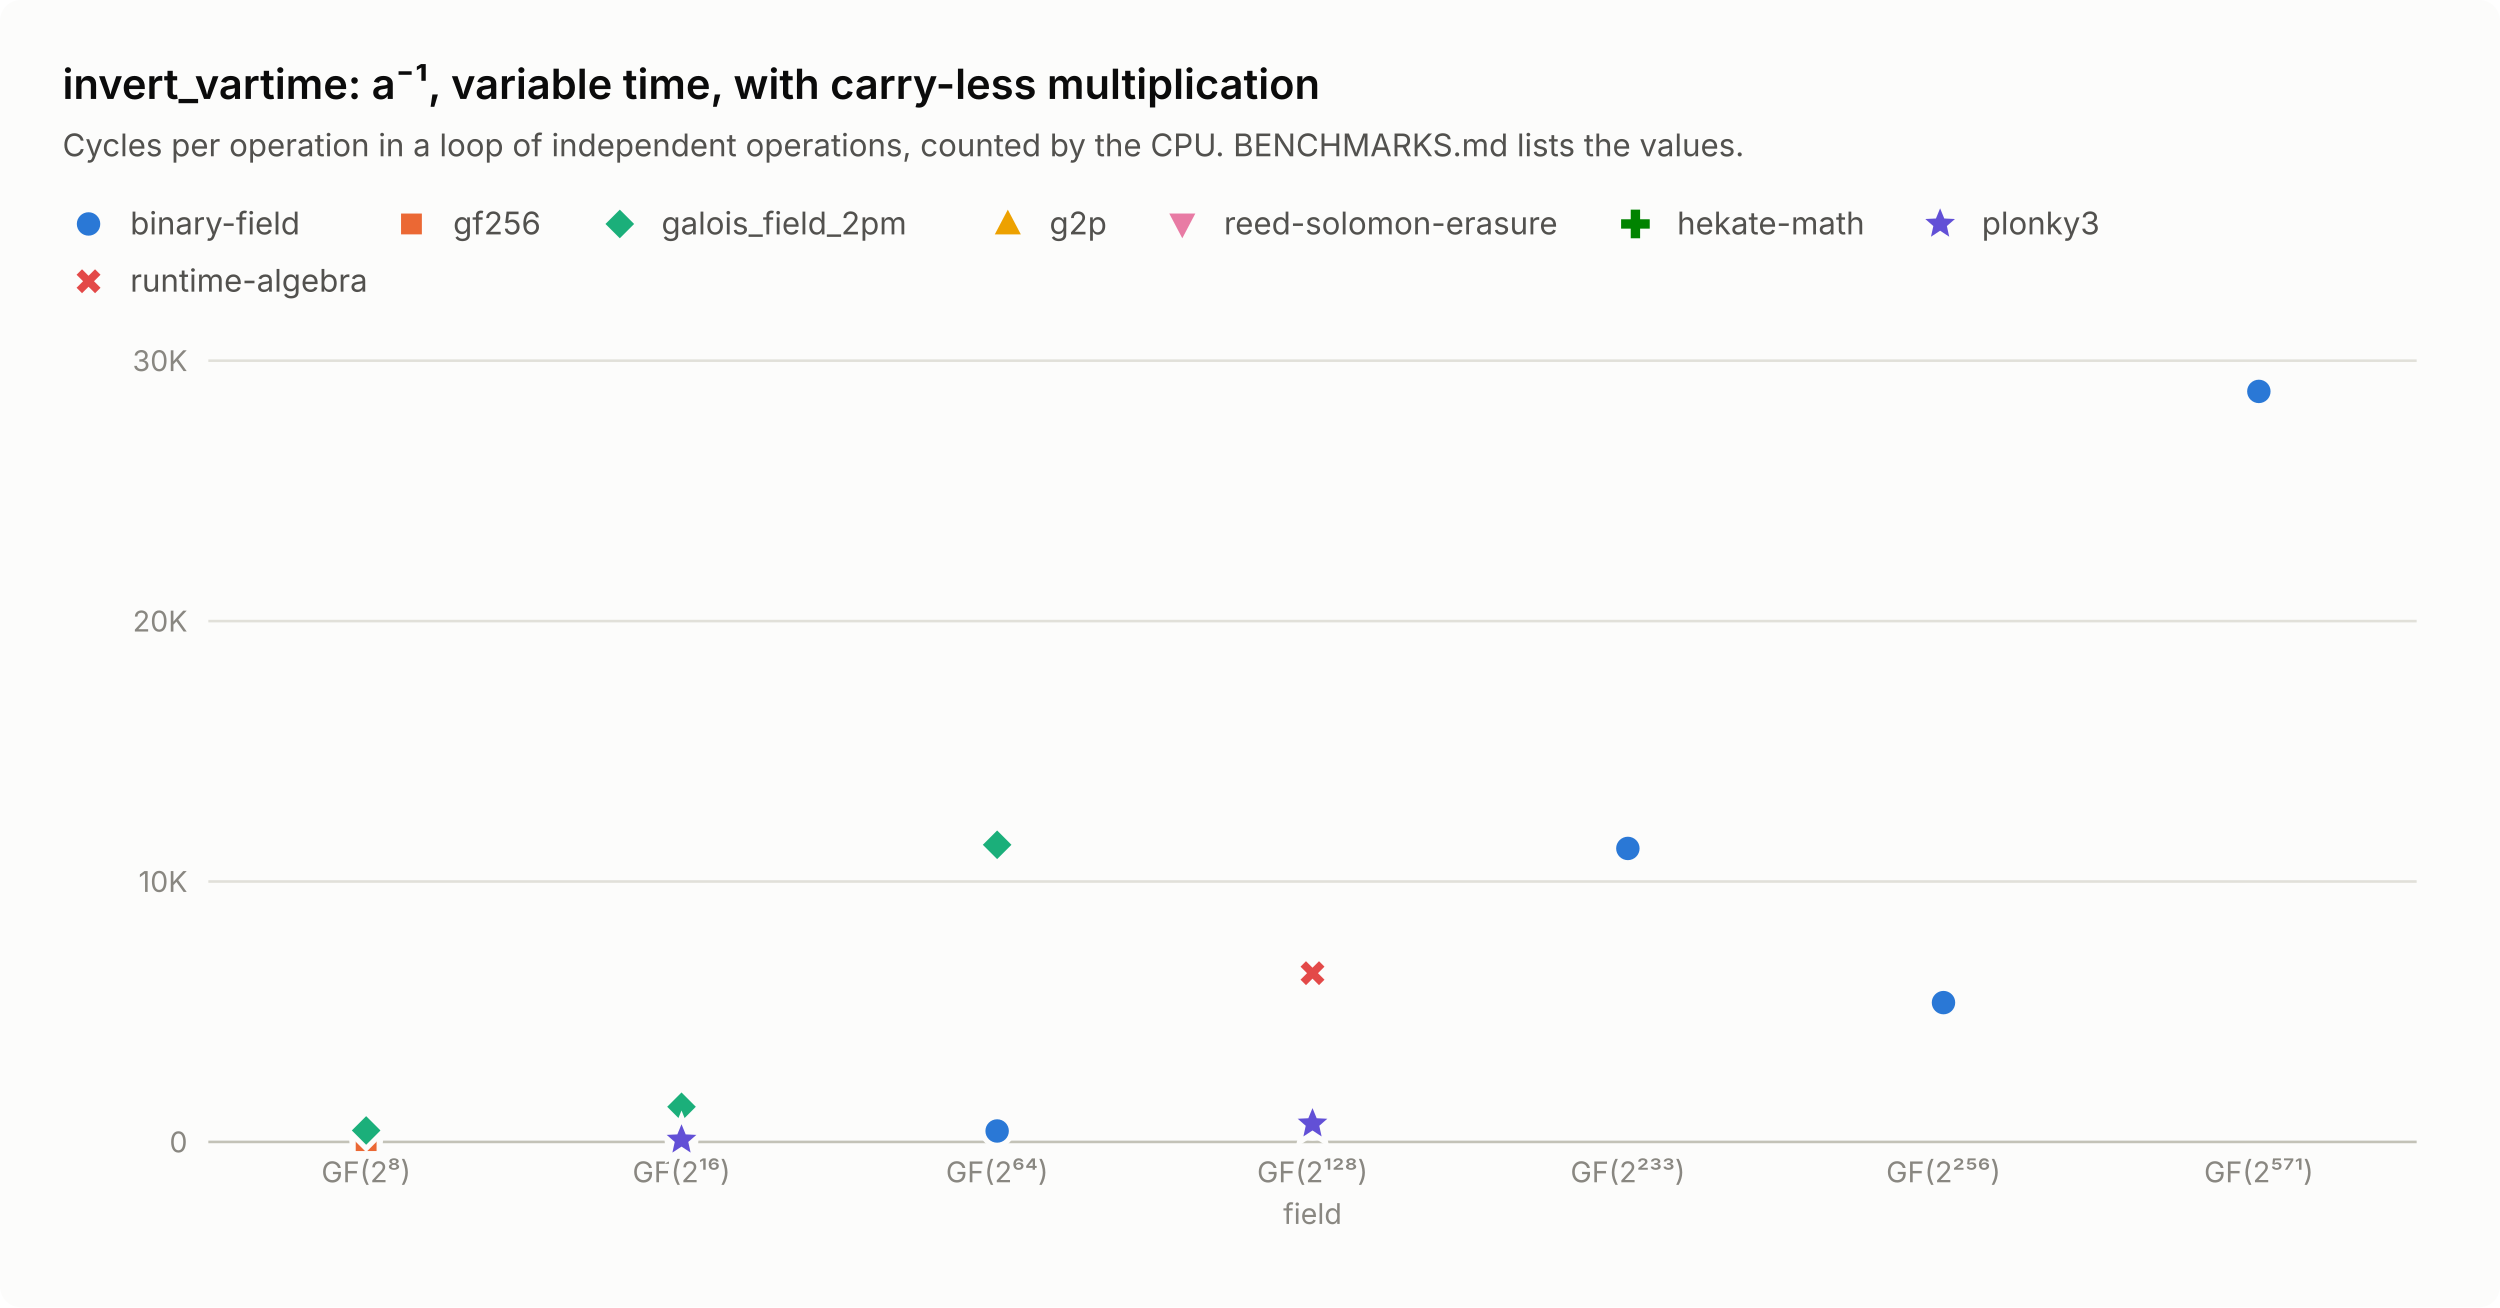
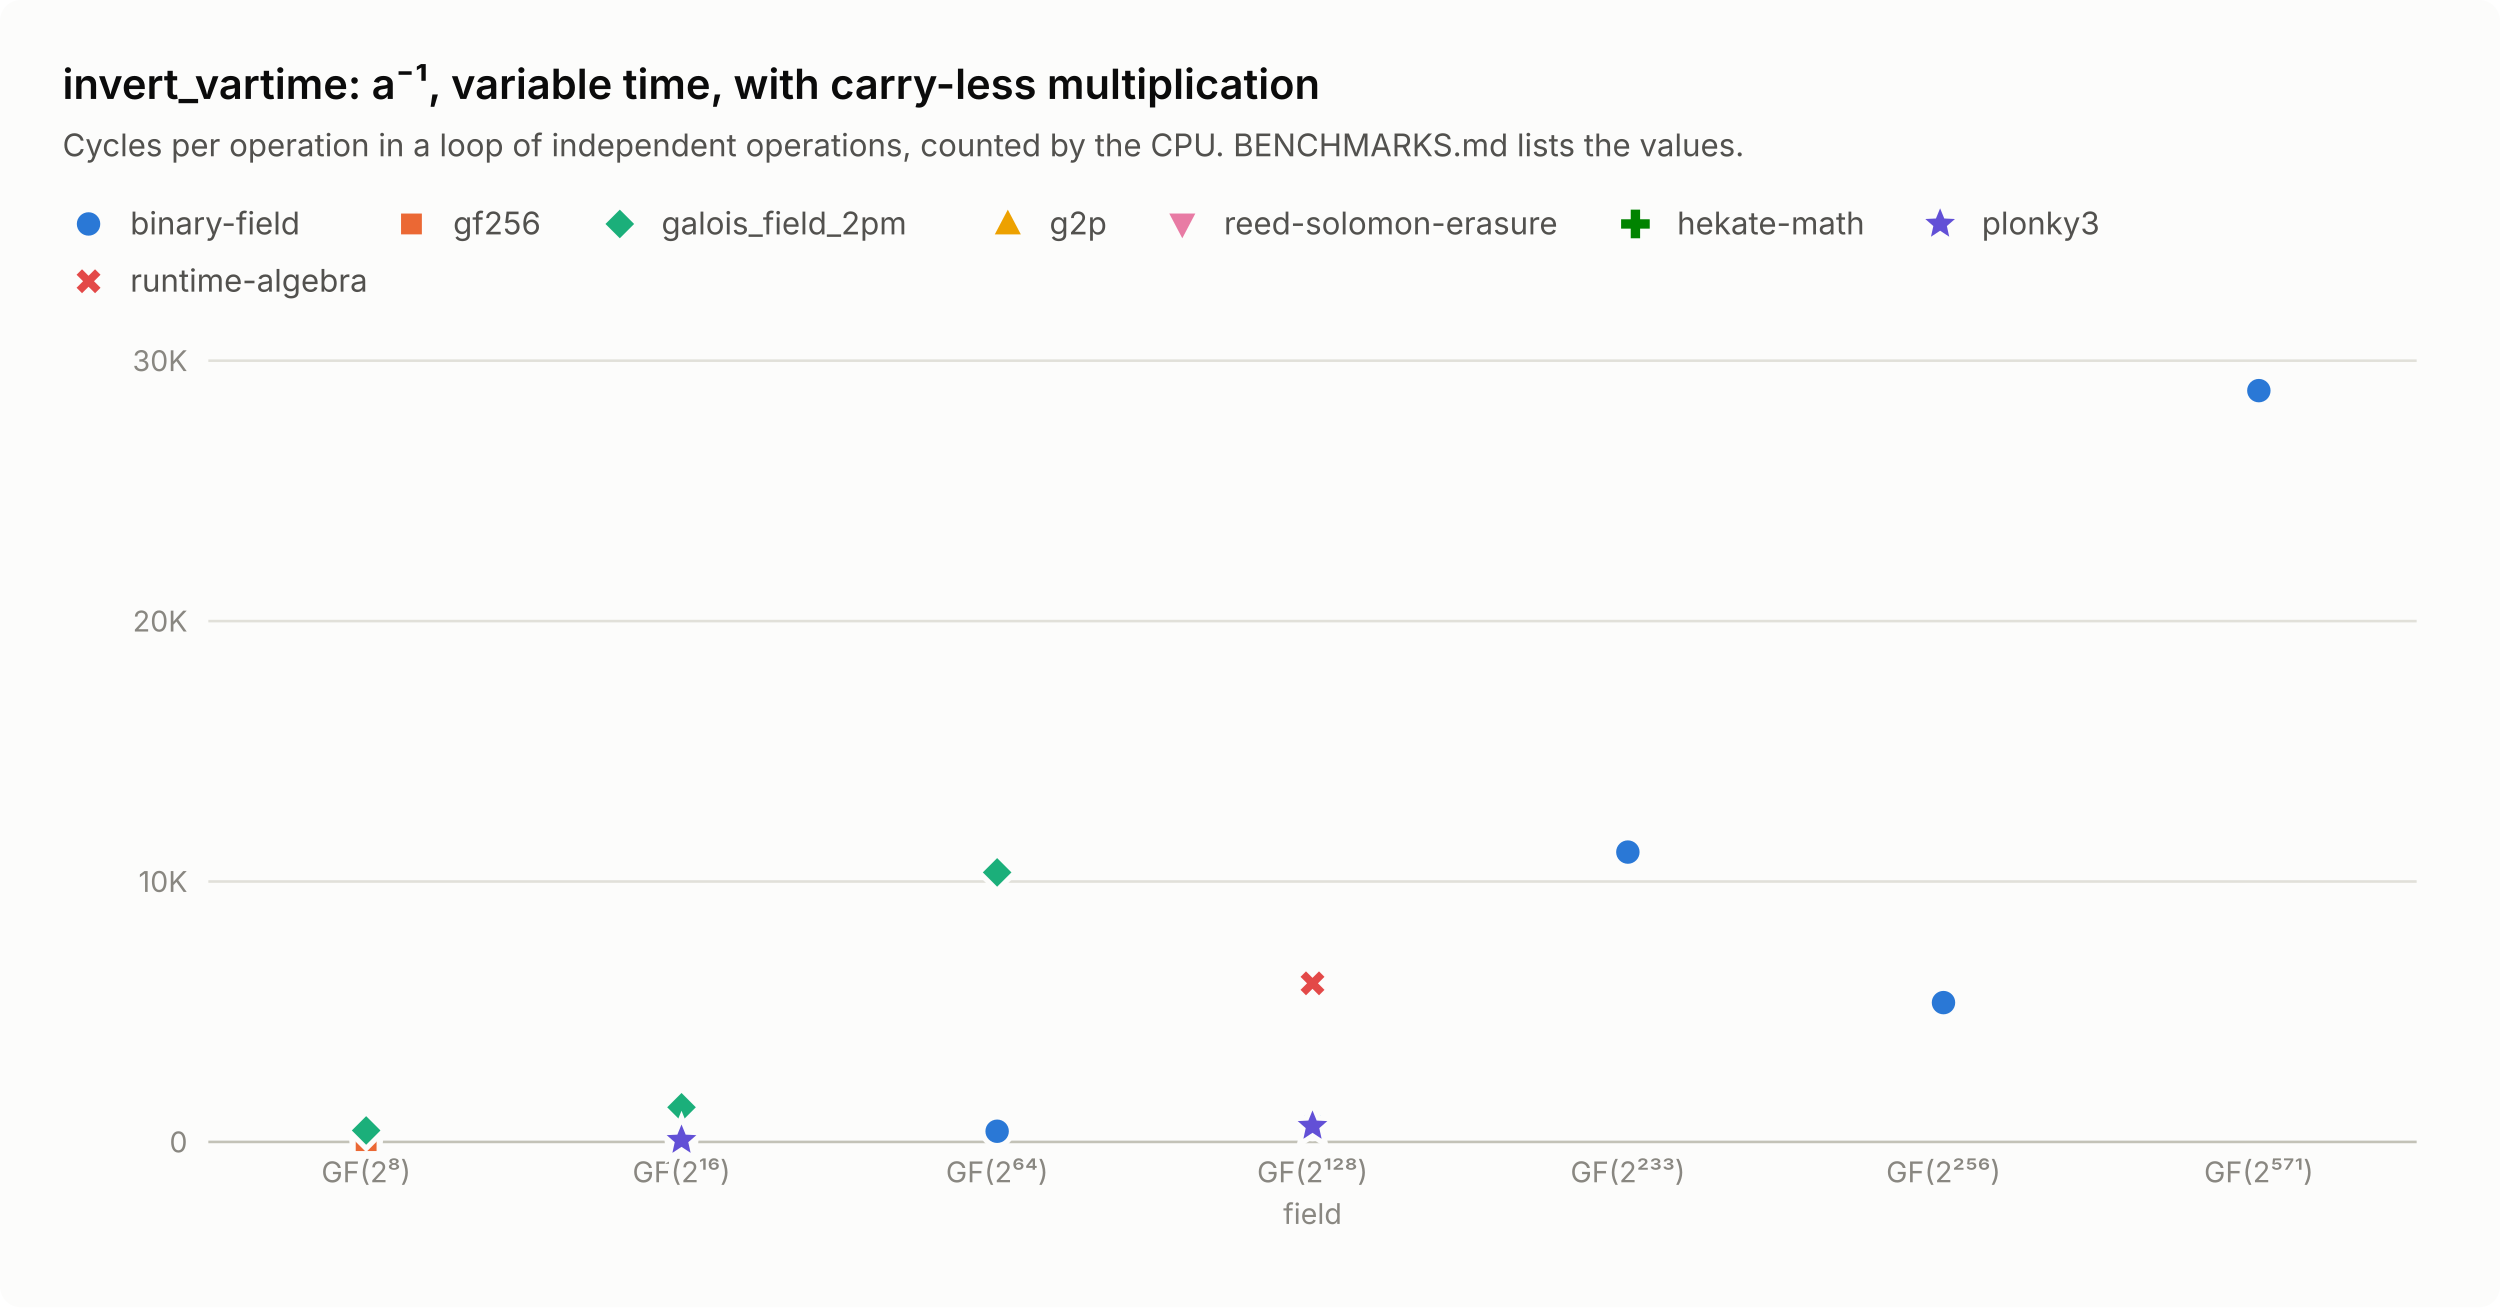
<svg xmlns="http://www.w3.org/2000/svg" width="960" height="502" viewBox="0 0 960 502" role="img" aria-labelledby="title description">
  <style>.grid,.axis{stroke-width:1}.title{font:600 16px system-ui, -apple-system, "Segoe UI", sans-serif}.subtitle,.legend{font:12px system-ui, -apple-system, "Segoe UI", sans-serif}.tick{font:11px system-ui, -apple-system, "Segoe UI", sans-serif;font-variant-numeric:tabular-nums}.line{fill:none;stroke-width:2;stroke-linejoin:round;stroke-linecap:round}.marker{stroke-width:4;paint-order:stroke}.surface{fill:#fcfcfb}.grid{stroke:#e1e0d9}.axis{stroke:#c3c2b7}.title{fill:#0b0b0b}.subtitle,.legend{fill:#52514e}.tick{fill:#898781}.marker{stroke:#fcfcfb}.c0 .line{stroke:#2a78d6}.c0 .marker{fill:#2a78d6}.c1 .line{stroke:#eb6834}.c1 .marker{fill:#eb6834}.c2 .line{stroke:#1baf7a}.c2 .marker{fill:#1baf7a}.c3 .line{stroke:#eda100}.c3 .marker{fill:#eda100}.c4 .line{stroke:#e87ba4}.c4 .marker{fill:#e87ba4}.c5 .line{stroke:#008300}.c5 .marker{fill:#008300}.c6 .line{stroke:#6250d6}.c6 .marker{fill:#6250d6}.c7 .line{stroke:#e34948}.c7 .marker{fill:#e34948}@media (prefers-color-scheme: dark){.surface{fill:#1a1a19}.grid{stroke:#2c2c2a}.axis{stroke:#383835}.title{fill:#f0efec}.subtitle,.legend{fill:#c3c2b7}.tick{fill:#898781}.marker{stroke:#1a1a19}.c0 .line{stroke:#3987e5}.c0 .marker{fill:#3987e5}.c1 .line{stroke:#d95926}.c1 .marker{fill:#d95926}.c2 .line{stroke:#199e70}.c2 .marker{fill:#199e70}.c3 .line{stroke:#c98500}.c3 .marker{fill:#c98500}.c4 .line{stroke:#d55181}.c4 .marker{fill:#d55181}.c5 .line{stroke:#008300}.c5 .marker{fill:#008300}.c6 .line{stroke:#9085e9}.c6 .marker{fill:#9085e9}.c7 .line{stroke:#e66767}.c7 .marker{fill:#e66767}}</style>
  <rect class="surface" width="960" height="502" rx="8" />
  <text class="title" x="24" y="38">invert_vartime: a⁻¹, variable time, with carry-less multiplication</text>
  <text class="subtitle" x="24" y="60">Cycles per operation in a loop of independent operations, counted by the CPU. BENCHMARKS.md lists the values.</text>
  <g class="c0">
    <path class="marker" transform="translate(34,86)" d="M0,-4.5A4.5,4.5 0 1 1 0,4.5A4.5,4.5 0 1 1 0,-4.5Z" />
  </g>
  <text class="legend" x="50" y="90">binary-field</text>
  <g class="c1">
    <path class="marker" transform="translate(158,86)" d="M-4,-4H4V4H-4Z" />
  </g>
  <text class="legend" x="174" y="90">gf256</text>
  <g class="c2">
    <path class="marker" transform="translate(238,86)" d="M0,-5.5L5.5,0L0,5.5L-5.5,0Z" />
  </g>
  <text class="legend" x="254" y="90">galois_field_2pm</text>
  <g class="c3">
    <path class="marker" transform="translate(387,86)" d="M0,-5.5L5,4H-5Z" />
  </g>
  <text class="legend" x="403" y="90">g2p</text>
  <g class="c4">
    <path class="marker" transform="translate(454,86)" d="M0,5.5L5,-4H-5Z" />
  </g>
  <text class="legend" x="470" y="90">reed-solomon-erasure</text>
  <g class="c5">
    <path class="marker" transform="translate(628,86)" d="M-1.8,-5.5H1.8V-1.8H5.5V1.8H1.8V5.5H-1.8V1.8H-5.5V-1.8H-1.8Z" />
  </g>
  <text class="legend" x="644" y="90">hekate-math</text>
  <g class="c6">
    <path class="marker" transform="translate(745,86)" d="M0,-6L1.6,-2.1L5.7,-1.9L2.6,0.8L3.5,4.9L0,2.6L-3.5,4.9L-2.6,0.8L-5.7,-1.9L-1.6,-2.1Z" />
  </g>
  <text class="legend" x="761" y="90">plonky3</text>
  <g class="c7">
    <path class="marker" transform="translate(34,108)" d="M-4.6,-2.5L-2.5,-4.6L0,-2.1L2.5,-4.6L4.6,-2.5L2.1,0L4.6,2.5L2.5,4.6L0,2.1L-2.5,4.6L-4.6,2.5L-2.1,0Z" />
  </g>
  <text class="legend" x="50" y="112">runtime-algebra</text>
  <text class="tick" x="72" y="442.5" text-anchor="end">0</text>
  <path class="grid" d="M80,338.5H928" />
  <text class="tick" x="72" y="342.5" text-anchor="end">10K</text>
  <path class="grid" d="M80,238.5H928" />
  <text class="tick" x="72" y="242.5" text-anchor="end">20K</text>
  <path class="grid" d="M80,138.5H928" />
  <text class="tick" x="72" y="142.5" text-anchor="end">30K</text>
  <path class="axis" d="M80,438.5H928" />
  <text class="tick" x="140.6" y="454" text-anchor="middle">GF(2⁸)</text>
  <text class="tick" x="261.7" y="454" text-anchor="middle">GF(2¹⁶)</text>
  <text class="tick" x="382.9" y="454" text-anchor="middle">GF(2⁶⁴)</text>
  <text class="tick" x="504.0" y="454" text-anchor="middle">GF(2¹²⁸)</text>
  <text class="tick" x="625.1" y="454" text-anchor="middle">GF(2²³³)</text>
  <text class="tick" x="746.3" y="454" text-anchor="middle">GF(2²⁵⁶)</text>
  <text class="tick" x="867.4" y="454" text-anchor="middle">GF(2⁵⁷¹)</text>
  <text class="tick" x="504.0" y="470" text-anchor="middle">field</text>
  <g class="c0">
    <path class="marker" transform="translate(140.6,437.9)" d="M0,-4.5A4.5,4.5 0 1 1 0,4.5A4.5,4.5 0 1 1 0,-4.5Z" />
-     <path class="marker" transform="translate(261.7,437.9)" d="M0,-4.5A4.5,4.5 0 1 1 0,4.5A4.5,4.5 0 1 1 0,-4.5Z" />
-     <path class="marker" transform="translate(382.9,434.3)" d="M0,-4.5A4.5,4.5 0 1 1 0,4.5A4.5,4.5 0 1 1 0,-4.5Z" />
-     <path class="marker" transform="translate(504.0,431.5)" d="M0,-4.5A4.5,4.5 0 1 1 0,4.5A4.5,4.5 0 1 1 0,-4.5Z" />
-     <path class="marker" transform="translate(625.1,325.8)" d="M0,-4.5A4.5,4.5 0 1 1 0,4.5A4.5,4.5 0 1 1 0,-4.5Z" />
+     <path class="marker" transform="translate(261.7,438.0)" d="M0,-4.5A4.5,4.5 0 1 1 0,4.5A4.5,4.5 0 1 1 0,-4.5Z" />
+     <path class="marker" transform="translate(382.9,434.4)" d="M0,-4.5A4.5,4.5 0 1 1 0,4.5A4.5,4.5 0 1 1 0,-4.5Z" />
+     <path class="marker" transform="translate(504.0,431.8)" d="M0,-4.5A4.5,4.5 0 1 1 0,4.5A4.5,4.5 0 1 1 0,-4.5Z" />
+     <path class="marker" transform="translate(625.1,327.2)" d="M0,-4.5A4.5,4.5 0 1 1 0,4.5A4.5,4.5 0 1 1 0,-4.5Z" />
    <path class="marker" transform="translate(746.3,385.0)" d="M0,-4.5A4.5,4.5 0 1 1 0,4.5A4.5,4.5 0 1 1 0,-4.5Z" />
-     <path class="marker" transform="translate(867.4,150.3)" d="M0,-4.5A4.5,4.5 0 1 1 0,4.5A4.5,4.5 0 1 1 0,-4.5Z" />
+     <path class="marker" transform="translate(867.4,150.0)" d="M0,-4.5A4.5,4.5 0 1 1 0,4.5A4.5,4.5 0 1 1 0,-4.5Z" />
  </g>
  <g class="c1">
    <path class="marker" transform="translate(140.6,438.0)" d="M-4,-4H4V4H-4Z" />
  </g>
  <g class="c2">
    <path class="marker" transform="translate(140.6,434.1)" d="M0,-5.5L5.5,0L0,5.5L-5.5,0Z" />
-     <path class="marker" transform="translate(261.7,425.0)" d="M0,-5.5L5.5,0L0,5.5L-5.5,0Z" />
-     <path class="marker" transform="translate(382.9,324.4)" d="M0,-5.5L5.5,0L0,5.5L-5.5,0Z" />
+     <path class="marker" transform="translate(261.7,425.2)" d="M0,-5.5L5.5,0L0,5.5L-5.5,0Z" />
+     <path class="marker" transform="translate(382.9,335.0)" d="M0,-5.5L5.5,0L0,5.5L-5.5,0Z" />
  </g>
  <g class="c3">
</g>
  <g class="c4">
</g>
  <g class="c5">
</g>
  <g class="c6">
-     <path class="marker" transform="translate(261.7,437.7)" d="M0,-6L1.6,-2.1L5.7,-1.9L2.6,0.8L3.5,4.9L0,2.6L-3.5,4.9L-2.6,0.8L-5.7,-1.9L-1.6,-2.1Z" />
-     <path class="marker" transform="translate(504.0,431.5)" d="M0,-6L1.6,-2.1L5.7,-1.9L2.6,0.8L3.5,4.9L0,2.6L-3.5,4.9L-2.6,0.8L-5.7,-1.9L-1.6,-2.1Z" />
+     <path class="marker" transform="translate(261.7,437.8)" d="M0,-6L1.6,-2.1L5.7,-1.9L2.6,0.8L3.5,4.9L0,2.6L-3.5,4.9L-2.6,0.8L-5.7,-1.9L-1.6,-2.1Z" />
+     <path class="marker" transform="translate(504.0,432.4)" d="M0,-6L1.6,-2.1L5.7,-1.9L2.6,0.8L3.5,4.9L0,2.6L-3.5,4.9L-2.6,0.8L-5.7,-1.9L-1.6,-2.1Z" />
  </g>
  <g class="c7">
-     <path class="marker" transform="translate(504.0,373.7)" d="M-4.6,-2.5L-2.5,-4.6L0,-2.1L2.5,-4.6L4.6,-2.5L2.1,0L4.6,2.5L2.5,4.6L0,2.1L-2.5,4.6L-4.6,2.5L-2.1,0Z" />
+     <path class="marker" transform="translate(504.0,377.6)" d="M-4.6,-2.5L-2.5,-4.6L0,-2.1L2.5,-4.6L4.6,-2.5L2.1,0L4.6,2.5L2.5,4.6L0,2.1L-2.5,4.6L-4.6,2.5L-2.1,0Z" />
  </g>
</svg>
